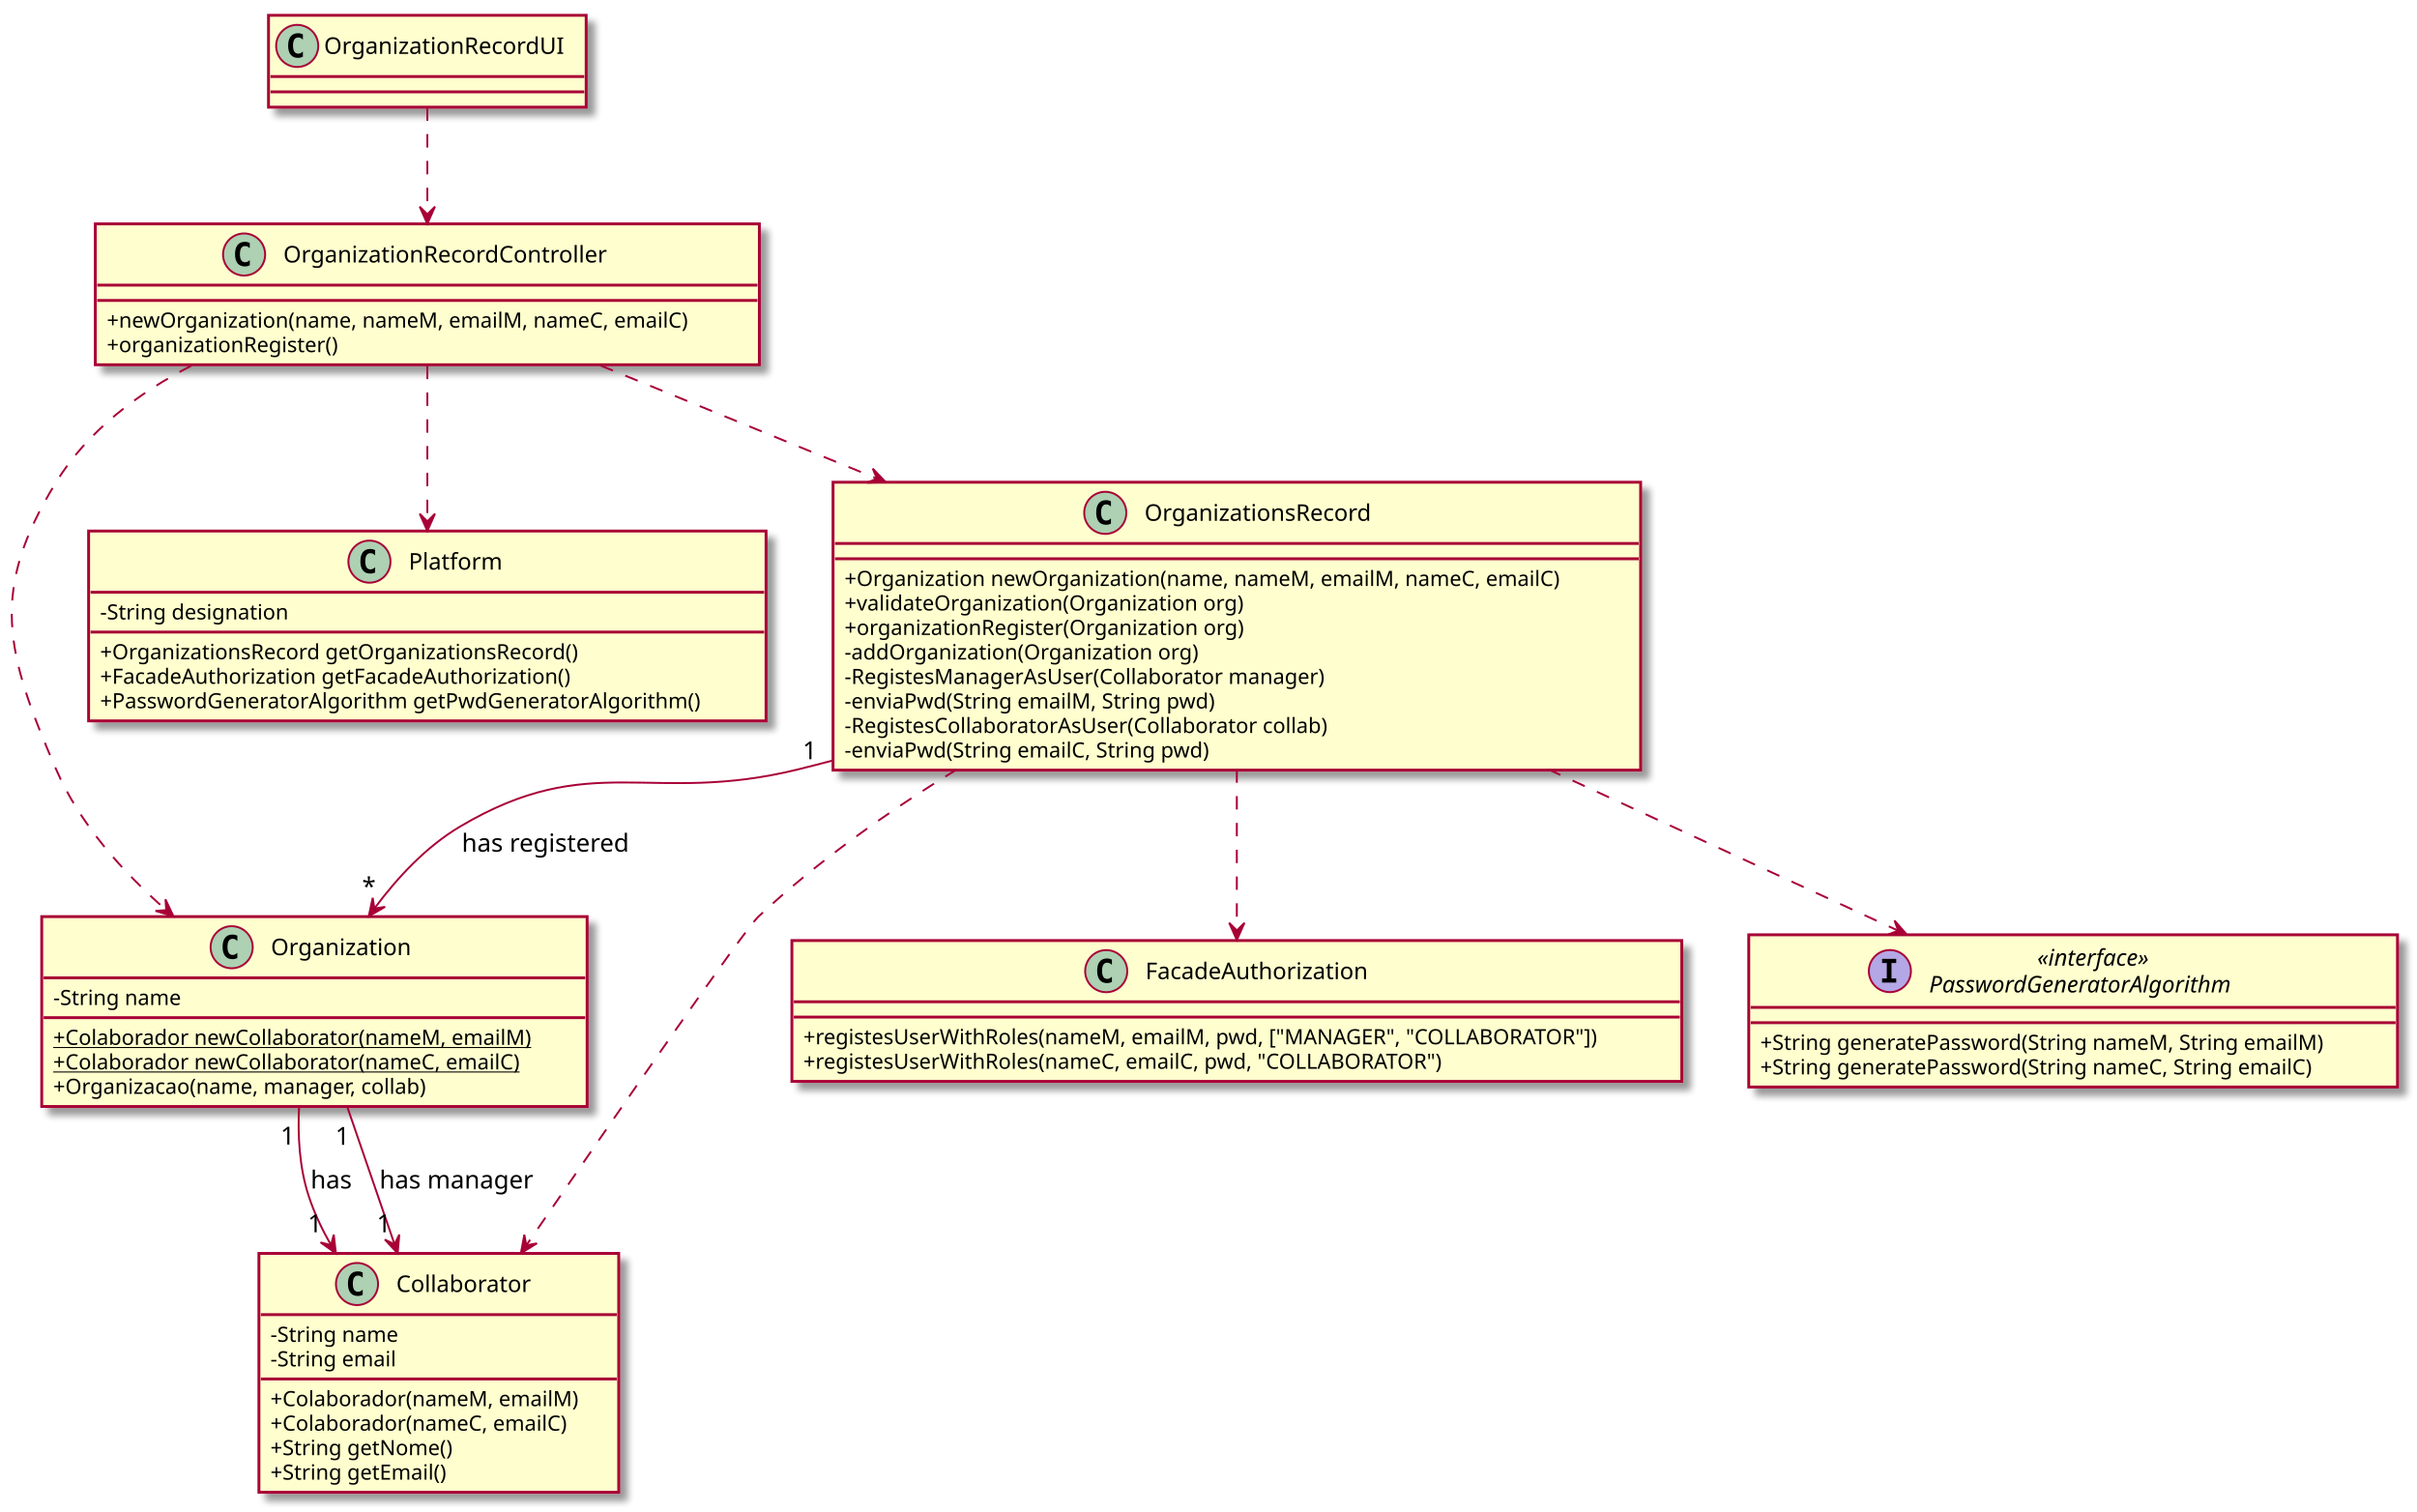
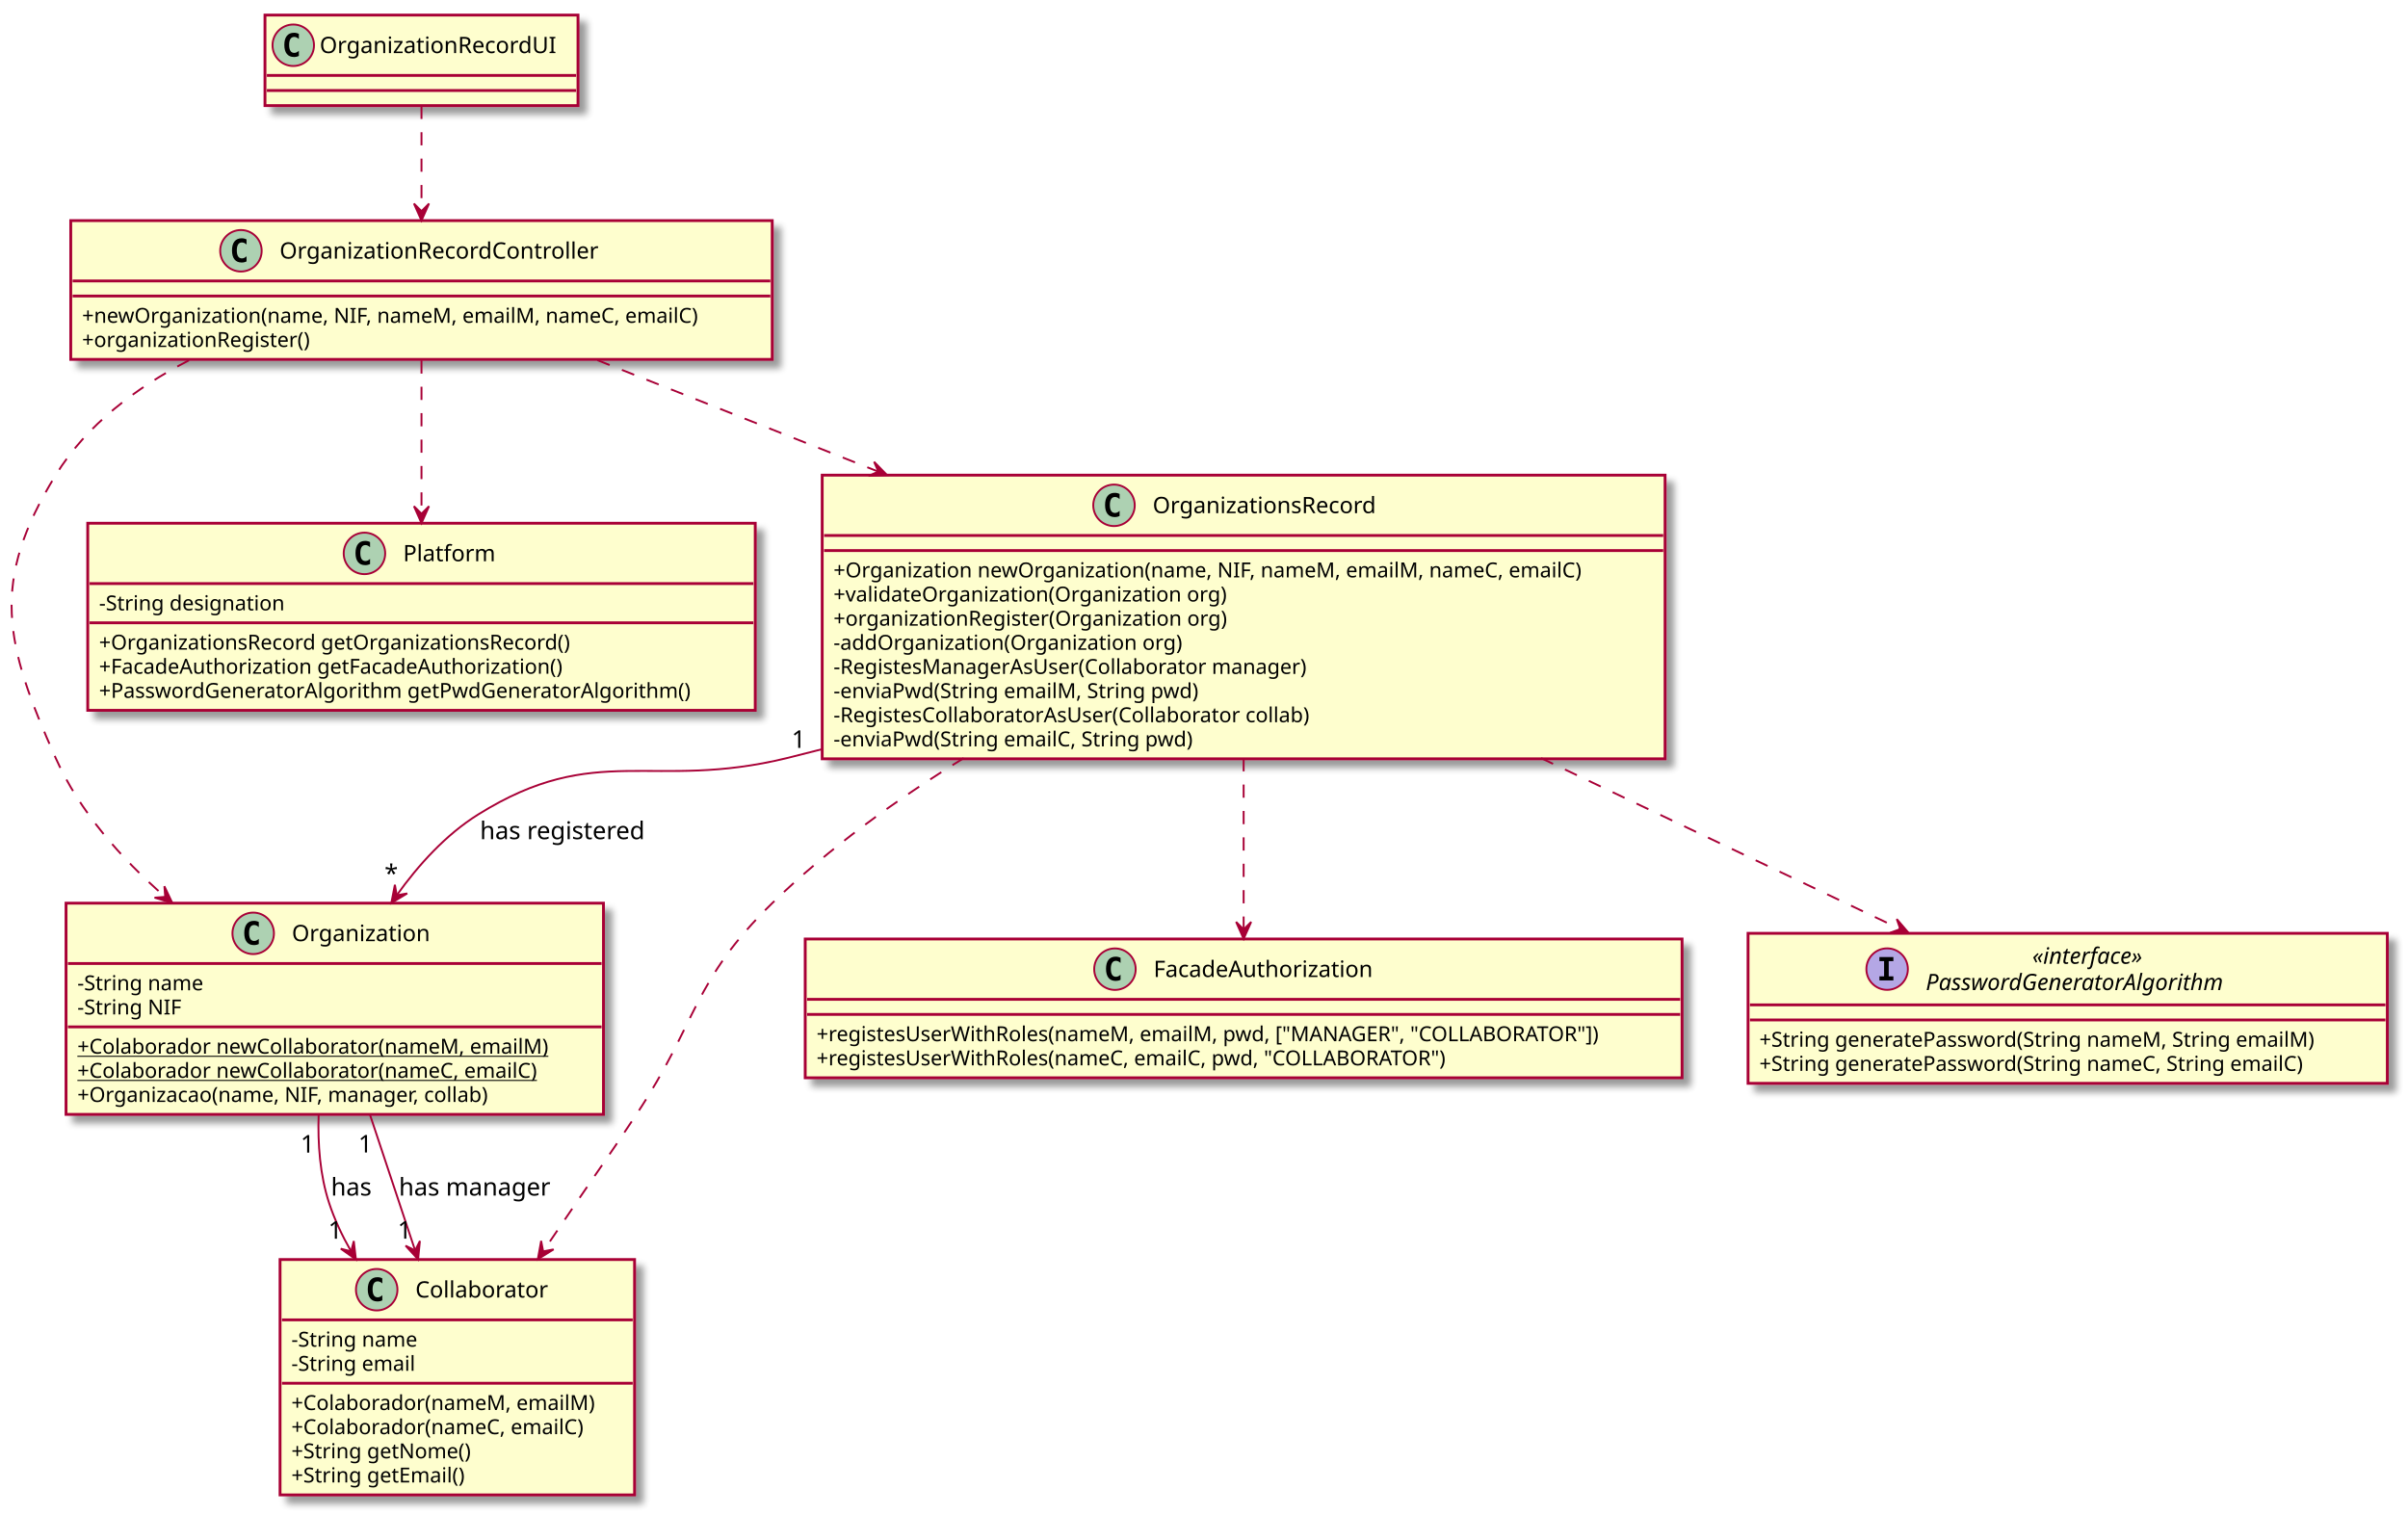
- <svg xmlns="http://www.w3.org/2000/svg" contentScriptType="application/ecmascript" contentStyleType="text/css" height="790px" preserveAspectRatio="none" style="width:1263px;height:790px;" version="1.1" viewBox="0 0 1263 790" width="1263px" zoomAndPan="magnify">
+ <svg xmlns="http://www.w3.org/2000/svg" contentScriptType="application/ecmascript" contentStyleType="text/css" height="803px" preserveAspectRatio="none" style="width:1277px;height:803px;" version="1.1" viewBox="0 0 1277 803" width="1277px" zoomAndPan="magnify">
  <defs>
-     <filter height="300%" id="fsxfqvf7w8lf8" width="300%" x="-1" y="-1">
+     <filter height="300%" id="fdi298h77bm6z" width="300%" x="-1" y="-1">
      <feGaussianBlur result="blurOut" stdDeviation="2.0" />
      <feColorMatrix in="blurOut" result="blurOut2" type="matrix" values="0 0 0 0 0 0 0 0 0 0 0 0 0 0 0 0 0 0 .4 0" />
      <feOffset dx="4.0" dy="4.0" in="blurOut2" result="blurOut3" />
      <feBlend in="SourceGraphic" in2="blurOut3" mode="normal" />
    </filter>
  </defs>
  <g>
-     <rect fill="#FEFECE" filter="url(#fsxfqvf7w8lf8)" height="124.828" id="Collaborator" style="stroke: #A80036; stroke-width: 1.5;" width="188" x="135.304" y="655" />
-     <ellipse cx="186.554" cy="671" fill="#ADD1B2" rx="11" ry="11" style="stroke: #A80036; stroke-width: 1.0;" />
-     <path d="M189.523,676.641 Q188.944,676.938 188.304,677.086 Q187.663,677.234 186.96,677.234 Q184.46,677.234 183.14,675.586 Q181.819,673.938 181.819,670.812 Q181.819,667.688 183.14,666.031 Q184.46,664.375 186.96,664.375 Q187.663,664.375 188.312,664.531 Q188.96,664.688 189.523,664.984 L189.523,667.703 Q188.898,667.125 188.304,666.852 Q187.71,666.578 187.085,666.578 Q185.741,666.578 185.054,667.648 Q184.366,668.719 184.366,670.812 Q184.366,672.906 185.054,673.977 Q185.741,675.047 187.085,675.047 Q187.71,675.047 188.304,674.773 Q188.898,674.5 189.523,673.922 L189.523,676.641 Z " />
-     <text fill="#000000" font-family="sans-serif" font-size="12" lengthAdjust="spacingAndGlyphs" textLength="77" x="207.054" y="675.154">Collaborator</text>
-     <line style="stroke: #A80036; stroke-width: 1.5;" x1="136.304" x2="322.304" y1="687" y2="687" />
-     <text fill="#000000" font-family="sans-serif" font-size="11" lengthAdjust="spacingAndGlyphs" textLength="74" x="141.304" y="701.21">-String name</text>
-     <text fill="#000000" font-family="sans-serif" font-size="11" lengthAdjust="spacingAndGlyphs" textLength="73" x="141.304" y="714.015">-String email</text>
-     <line style="stroke: #A80036; stroke-width: 1.5;" x1="136.304" x2="322.304" y1="720.609" y2="720.609" />
-     <text fill="#000000" font-family="sans-serif" font-size="11" lengthAdjust="spacingAndGlyphs" textLength="176" x="141.304" y="734.82">+Colaborador(nameM, emailM)</text>
-     <text fill="#000000" font-family="sans-serif" font-size="11" lengthAdjust="spacingAndGlyphs" textLength="174" x="141.304" y="747.625">+Colaborador(nameC, emailC)</text>
-     <text fill="#000000" font-family="sans-serif" font-size="11" lengthAdjust="spacingAndGlyphs" textLength="106" x="141.304" y="760.429">+String getNome()</text>
-     <text fill="#000000" font-family="sans-serif" font-size="11" lengthAdjust="spacingAndGlyphs" textLength="104" x="141.304" y="773.234">+String getEmail()</text>
-     <rect fill="#FEFECE" filter="url(#fsxfqvf7w8lf8)" height="99.219" id="Organization" style="stroke: #A80036; stroke-width: 1.5;" width="285" x="21.804" y="479" />
-     <ellipse cx="121.054" cy="495" fill="#ADD1B2" rx="11" ry="11" style="stroke: #A80036; stroke-width: 1.0;" />
-     <path d="M124.023,500.641 Q123.444,500.938 122.804,501.086 Q122.163,501.234 121.46,501.234 Q118.96,501.234 117.64,499.586 Q116.319,497.938 116.319,494.812 Q116.319,491.688 117.64,490.031 Q118.96,488.375 121.46,488.375 Q122.163,488.375 122.812,488.531 Q123.46,488.688 124.023,488.984 L124.023,491.703 Q123.398,491.125 122.804,490.852 Q122.21,490.578 121.585,490.578 Q120.241,490.578 119.554,491.648 Q118.866,492.719 118.866,494.812 Q118.866,496.906 119.554,497.977 Q120.241,499.047 121.585,499.047 Q122.21,499.047 122.804,498.773 Q123.398,498.5 124.023,497.922 L124.023,500.641 Z " />
-     <text fill="#000000" font-family="sans-serif" font-size="12" lengthAdjust="spacingAndGlyphs" textLength="78" x="141.554" y="499.154">Organization</text>
-     <line style="stroke: #A80036; stroke-width: 1.5;" x1="22.804" x2="305.804" y1="511" y2="511" />
-     <text fill="#000000" font-family="sans-serif" font-size="11" lengthAdjust="spacingAndGlyphs" textLength="74" x="27.804" y="525.21">-String name</text>
-     <line style="stroke: #A80036; stroke-width: 1.5;" x1="22.804" x2="305.804" y1="531.805" y2="531.805" />
-     <text fill="#000000" font-family="sans-serif" font-size="11" lengthAdjust="spacingAndGlyphs" text-decoration="underline" textLength="273" x="27.804" y="546.015">+Colaborador newCollaborator(nameM, emailM)</text>
-     <text fill="#000000" font-family="sans-serif" font-size="11" lengthAdjust="spacingAndGlyphs" text-decoration="underline" textLength="271" x="27.804" y="558.82">+Colaborador newCollaborator(nameC, emailC)</text>
-     <text fill="#000000" font-family="sans-serif" font-size="11" lengthAdjust="spacingAndGlyphs" textLength="219" x="27.804" y="571.625">+Organizacao(name, manager, collab)</text>
-     <rect fill="#FEFECE" filter="url(#fsxfqvf7w8lf8)" height="99.219" id="Platform" style="stroke: #A80036; stroke-width: 1.5;" width="354" x="46.304" y="277.5" />
-     <ellipse cx="193.054" cy="293.5" fill="#ADD1B2" rx="11" ry="11" style="stroke: #A80036; stroke-width: 1.0;" />
-     <path d="M196.023,299.141 Q195.444,299.438 194.804,299.586 Q194.163,299.734 193.46,299.734 Q190.96,299.734 189.64,298.086 Q188.319,296.438 188.319,293.312 Q188.319,290.188 189.64,288.531 Q190.96,286.875 193.46,286.875 Q194.163,286.875 194.812,287.031 Q195.46,287.188 196.023,287.484 L196.023,290.203 Q195.398,289.625 194.804,289.352 Q194.21,289.078 193.585,289.078 Q192.241,289.078 191.554,290.148 Q190.866,291.219 190.866,293.312 Q190.866,295.406 191.554,296.477 Q192.241,297.547 193.585,297.547 Q194.21,297.547 194.804,297.273 Q195.398,297 196.023,296.422 L196.023,299.141 Z " />
-     <text fill="#000000" font-family="sans-serif" font-size="12" lengthAdjust="spacingAndGlyphs" textLength="52" x="213.554" y="297.654">Platform</text>
-     <line style="stroke: #A80036; stroke-width: 1.5;" x1="47.304" x2="399.304" y1="309.5" y2="309.5" />
-     <text fill="#000000" font-family="sans-serif" font-size="11" lengthAdjust="spacingAndGlyphs" textLength="108" x="52.304" y="323.71">-String designation</text>
-     <line style="stroke: #A80036; stroke-width: 1.5;" x1="47.304" x2="399.304" y1="330.305" y2="330.305" />
-     <text fill="#000000" font-family="sans-serif" font-size="11" lengthAdjust="spacingAndGlyphs" textLength="273" x="52.304" y="344.515">+OrganizationsRecord getOrganizationsRecord()</text>
-     <text fill="#000000" font-family="sans-serif" font-size="11" lengthAdjust="spacingAndGlyphs" textLength="265" x="52.304" y="357.32">+FacadeAuthorization getFacadeAuthorization()</text>
-     <text fill="#000000" font-family="sans-serif" font-size="11" lengthAdjust="spacingAndGlyphs" textLength="342" x="52.304" y="370.125">+PasswordGeneratorAlgorithm getPwdGeneratorAlgorithm()</text>
-     <rect fill="#FEFECE" filter="url(#fsxfqvf7w8lf8)" height="150.438" id="OrganizationsRecord" style="stroke: #A80036; stroke-width: 1.5;" width="422" x="435.304" y="252" />
-     <ellipse cx="577.554" cy="268" fill="#ADD1B2" rx="11" ry="11" style="stroke: #A80036; stroke-width: 1.0;" />
-     <path d="M580.523,273.641 Q579.944,273.938 579.304,274.086 Q578.663,274.234 577.96,274.234 Q575.46,274.234 574.14,272.586 Q572.819,270.938 572.819,267.812 Q572.819,264.688 574.14,263.031 Q575.46,261.375 577.96,261.375 Q578.663,261.375 579.312,261.531 Q579.96,261.688 580.523,261.984 L580.523,264.703 Q579.898,264.125 579.304,263.852 Q578.71,263.578 578.085,263.578 Q576.741,263.578 576.054,264.648 Q575.366,265.719 575.366,267.812 Q575.366,269.906 576.054,270.977 Q576.741,272.047 578.085,272.047 Q578.71,272.047 579.304,271.773 Q579.898,271.5 580.523,270.922 L580.523,273.641 Z " />
-     <text fill="#000000" font-family="sans-serif" font-size="12" lengthAdjust="spacingAndGlyphs" textLength="129" x="598.054" y="272.154">OrganizationsRecord</text>
-     <line style="stroke: #A80036; stroke-width: 1.5;" x1="436.304" x2="856.304" y1="284" y2="284" />
-     <line style="stroke: #A80036; stroke-width: 1.5;" x1="436.304" x2="856.304" y1="292" y2="292" />
-     <text fill="#000000" font-family="sans-serif" font-size="11" lengthAdjust="spacingAndGlyphs" textLength="410" x="441.304" y="306.21">+Organization newOrganization(name, nameM, emailM, nameC, emailC)</text>
-     <text fill="#000000" font-family="sans-serif" font-size="11" lengthAdjust="spacingAndGlyphs" textLength="226" x="441.304" y="319.015">+validateOrganization(Organization org)</text>
-     <text fill="#000000" font-family="sans-serif" font-size="11" lengthAdjust="spacingAndGlyphs" textLength="227" x="441.304" y="331.82">+organizationRegister(Organization org)</text>
-     <text fill="#000000" font-family="sans-serif" font-size="11" lengthAdjust="spacingAndGlyphs" textLength="198" x="441.304" y="344.625">-addOrganization(Organization org)</text>
-     <text fill="#000000" font-family="sans-serif" font-size="11" lengthAdjust="spacingAndGlyphs" textLength="276" x="441.304" y="357.429">-RegistesManagerAsUser(Collaborator manager)</text>
-     <text fill="#000000" font-family="sans-serif" font-size="11" lengthAdjust="spacingAndGlyphs" textLength="212" x="441.304" y="370.234">-enviaPwd(String emailM, String pwd)</text>
-     <text fill="#000000" font-family="sans-serif" font-size="11" lengthAdjust="spacingAndGlyphs" textLength="279" x="441.304" y="383.039">-RegistesCollaboratorAsUser(Collaborator collab)</text>
-     <text fill="#000000" font-family="sans-serif" font-size="11" lengthAdjust="spacingAndGlyphs" textLength="211" x="441.304" y="395.843">-enviaPwd(String emailC, String pwd)</text>
-     <rect fill="#FEFECE" filter="url(#fsxfqvf7w8lf8)" height="73.609" id="FacadeAuthorization" style="stroke: #A80036; stroke-width: 1.5;" width="465" x="413.804" y="491.5" />
-     <ellipse cx="578.054" cy="507.5" fill="#ADD1B2" rx="11" ry="11" style="stroke: #A80036; stroke-width: 1.0;" />
-     <path d="M581.023,513.141 Q580.444,513.438 579.804,513.586 Q579.163,513.734 578.46,513.734 Q575.96,513.734 574.64,512.086 Q573.319,510.438 573.319,507.312 Q573.319,504.188 574.64,502.531 Q575.96,500.875 578.46,500.875 Q579.163,500.875 579.812,501.031 Q580.46,501.188 581.023,501.484 L581.023,504.203 Q580.398,503.625 579.804,503.352 Q579.21,503.078 578.585,503.078 Q577.241,503.078 576.554,504.148 Q575.866,505.219 575.866,507.312 Q575.866,509.406 576.554,510.477 Q577.241,511.547 578.585,511.547 Q579.21,511.547 579.804,511.273 Q580.398,511 581.023,510.422 L581.023,513.141 Z " />
-     <text fill="#000000" font-family="sans-serif" font-size="12" lengthAdjust="spacingAndGlyphs" textLength="128" x="598.554" y="511.654">FacadeAuthorization</text>
-     <line style="stroke: #A80036; stroke-width: 1.5;" x1="414.804" x2="877.804" y1="523.5" y2="523.5" />
-     <line style="stroke: #A80036; stroke-width: 1.5;" x1="414.804" x2="877.804" y1="531.5" y2="531.5" />
-     <text fill="#000000" font-family="sans-serif" font-size="11" lengthAdjust="spacingAndGlyphs" textLength="453" x="419.804" y="545.71">+registesUserWithRoles(nameM, emailM, pwd, ["MANAGER", "COLLABORATOR"])</text>
-     <text fill="#000000" font-family="sans-serif" font-size="11" lengthAdjust="spacingAndGlyphs" textLength="371" x="419.804" y="558.515">+registesUserWithRoles(nameC, emailC, pwd, "COLLABORATOR")</text>
-     <rect fill="#FEFECE" filter="url(#fsxfqvf7w8lf8)" height="79.547" id="PasswordGeneratorAlgorithm" style="stroke: #A80036; stroke-width: 1.5;" width="339" x="913.804" y="488.5" />
-     <ellipse cx="987.554" cy="507.469" fill="#B4A7E5" rx="11" ry="11" style="stroke: #A80036; stroke-width: 1.0;" />
-     <path d="M983.476,503.234 L983.476,501.078 L990.866,501.078 L990.866,503.234 L988.398,503.234 L988.398,511.312 L990.866,511.312 L990.866,513.469 L983.476,513.469 L983.476,511.312 L985.944,511.312 L985.944,503.234 L983.476,503.234 Z " />
-     <text fill="#000000" font-family="sans-serif" font-size="12" font-style="italic" lengthAdjust="spacingAndGlyphs" textLength="70" x="1064.554" y="504.639">«interface»</text>
-     <text fill="#000000" font-family="sans-serif" font-size="12" font-style="italic" lengthAdjust="spacingAndGlyphs" textLength="183" x="1008.054" y="518.607">PasswordGeneratorAlgorithm</text>
-     <line style="stroke: #A80036; stroke-width: 1.5;" x1="914.804" x2="1251.804" y1="526.438" y2="526.438" />
-     <line style="stroke: #A80036; stroke-width: 1.5;" x1="914.804" x2="1251.804" y1="534.438" y2="534.438" />
-     <text fill="#000000" font-family="sans-serif" font-size="11" lengthAdjust="spacingAndGlyphs" textLength="327" x="919.804" y="548.648">+String generatePassword(String nameM, String emailM)</text>
-     <text fill="#000000" font-family="sans-serif" font-size="11" lengthAdjust="spacingAndGlyphs" textLength="325" x="919.804" y="561.453">+String generatePassword(String nameC, String emailC)</text>
-     <rect fill="#FEFECE" filter="url(#fsxfqvf7w8lf8)" height="73.609" id="OrganizationRecordController" style="stroke: #A80036; stroke-width: 1.5;" width="347" x="49.804" y="117" />
-     <ellipse cx="127.554" cy="133" fill="#ADD1B2" rx="11" ry="11" style="stroke: #A80036; stroke-width: 1.0;" />
-     <path d="M130.523,138.641 Q129.944,138.938 129.304,139.086 Q128.663,139.234 127.96,139.234 Q125.46,139.234 124.14,137.586 Q122.819,135.938 122.819,132.812 Q122.819,129.688 124.14,128.031 Q125.46,126.375 127.96,126.375 Q128.663,126.375 129.312,126.531 Q129.96,126.688 130.523,126.984 L130.523,129.703 Q129.898,129.125 129.304,128.852 Q128.71,128.578 128.085,128.578 Q126.741,128.578 126.054,129.648 Q125.366,130.719 125.366,132.812 Q125.366,134.906 126.054,135.977 Q126.741,137.047 128.085,137.047 Q128.71,137.047 129.304,136.773 Q129.898,136.5 130.523,135.922 L130.523,138.641 Z " />
-     <text fill="#000000" font-family="sans-serif" font-size="12" lengthAdjust="spacingAndGlyphs" textLength="183" x="148.054" y="137.154">OrganizationRecordController</text>
-     <line style="stroke: #A80036; stroke-width: 1.5;" x1="50.804" x2="395.804" y1="149" y2="149" />
-     <line style="stroke: #A80036; stroke-width: 1.5;" x1="50.804" x2="395.804" y1="157" y2="157" />
-     <text fill="#000000" font-family="sans-serif" font-size="11" lengthAdjust="spacingAndGlyphs" textLength="335" x="55.804" y="171.21">+newOrganization(name, nameM, emailM, nameC, emailC)</text>
-     <text fill="#000000" font-family="sans-serif" font-size="11" lengthAdjust="spacingAndGlyphs" textLength="133" x="55.804" y="184.015">+organizationRegister()</text>
-     <rect fill="#FEFECE" filter="url(#fsxfqvf7w8lf8)" height="48" id="OrganizationRecordUI" style="stroke: #A80036; stroke-width: 1.5;" width="166" x="140.304" y="8" />
-     <ellipse cx="155.304" cy="24" fill="#ADD1B2" rx="11" ry="11" style="stroke: #A80036; stroke-width: 1.0;" />
-     <path d="M158.273,29.641 Q157.694,29.938 157.054,30.086 Q156.413,30.234 155.71,30.234 Q153.21,30.234 151.89,28.586 Q150.569,26.938 150.569,23.812 Q150.569,20.688 151.89,19.031 Q153.21,17.375 155.71,17.375 Q156.413,17.375 157.062,17.531 Q157.71,17.688 158.273,17.984 L158.273,20.703 Q157.648,20.125 157.054,19.852 Q156.46,19.578 155.835,19.578 Q154.491,19.578 153.804,20.648 Q153.116,21.719 153.116,23.812 Q153.116,25.906 153.804,26.977 Q154.491,28.047 155.835,28.047 Q156.46,28.047 157.054,27.773 Q157.648,27.5 158.273,26.922 L158.273,29.641 Z " />
-     <text fill="#000000" font-family="sans-serif" font-size="12" lengthAdjust="spacingAndGlyphs" textLength="134" x="169.304" y="28.154">OrganizationRecordUI</text>
-     <line style="stroke: #A80036; stroke-width: 1.5;" x1="141.304" x2="305.304" y1="40" y2="40" />
-     <line style="stroke: #A80036; stroke-width: 1.5;" x1="141.304" x2="305.304" y1="48" y2="48" />
-     <path d="M223.304,56.103 C223.304,71.972 223.304,93.177 223.304,111.793 " fill="none" id="OrganizationRecordUI-&gt;OrganizationRecordController" style="stroke: #A80036; stroke-width: 1.0; stroke-dasharray: 7.0,7.0;" />
-     <polygon fill="#A80036" points="223.304,116.969,227.304,107.969,223.304,111.969,219.304,107.969,223.304,116.969" style="stroke: #A80036; stroke-width: 1.0;" />
-     <path d="M223.304,191.113 C223.304,214.755 223.304,245.799 223.304,272.246 " fill="none" id="OrganizationRecordController-&gt;Platform" style="stroke: #A80036; stroke-width: 1.0; stroke-dasharray: 7.0,7.0;" />
-     <polygon fill="#A80036" points="223.304,277.47,227.304,268.47,223.304,272.47,219.304,268.47,223.304,277.47" style="stroke: #A80036; stroke-width: 1.0;" />
-     <path d="M313.788,191.007 C355.991,208.267 407.882,229.49 458.013,249.992 " fill="none" id="OrganizationRecordController-&gt;OrganizationsRecord" style="stroke: #A80036; stroke-width: 1.0; stroke-dasharray: 7.0,7.0;" />
-     <polygon fill="#A80036" points="462.859,251.974,456.043,244.865,458.231,250.081,453.014,252.269,462.859,251.974" style="stroke: #A80036; stroke-width: 1.0;" />
-     <path d="M99.994,191.099 C72.034,205.526 45.764,225.244 29.304,252 C-5.628,308.782 2.794,340.831 29.304,402 C41.619,430.416 63.808,455.372 86.687,475.443 " fill="none" id="OrganizationRecordController-&gt;Organization" style="stroke: #A80036; stroke-width: 1.0; stroke-dasharray: 7.0,7.0;" />
-     <polygon fill="#A80036" points="90.663,478.878,86.467,469.968,86.879,475.609,81.237,476.022,90.663,478.878" style="stroke: #A80036; stroke-width: 1.0;" />
-     <path d="M435.147,397.421 C429.149,399.014 423.193,400.545 417.304,402 C339.844,421.136 308.911,391.266 240.304,432 C222.723,442.438 207.651,458.593 195.675,474.718 " fill="none" id="OrganizationsRecord-&gt;Organization" style="stroke: #A80036; stroke-width: 1.0;" />
-     <polygon fill="#A80036" points="192.697,478.814,201.225,473.887,195.637,474.77,194.754,469.182,192.697,478.814" style="stroke: #A80036; stroke-width: 1.0;" />
-     <text fill="#000000" font-family="sans-serif" font-size="13" lengthAdjust="spacingAndGlyphs" textLength="92" x="241.304" y="445.067">has registered</text>
-     <text fill="#000000" font-family="sans-serif" font-size="13" lengthAdjust="spacingAndGlyphs" textLength="8" x="419.415" y="396.744">1</text>
-     <text fill="#000000" font-family="sans-serif" font-size="13" lengthAdjust="spacingAndGlyphs" textLength="7" x="189.197" y="467.833">*</text>
-     <path d="M499.916,402.124 C463.932,424.209 426.97,450.253 396.304,479 C388.726,486.104 322.016,582.431 275.243,650.463 " fill="none" id="OrganizationsRecord-&gt;Collaborator" style="stroke: #A80036; stroke-width: 1.0; stroke-dasharray: 7.0,7.0;" />
-     <polygon fill="#A80036" points="272.192,654.902,280.587,649.751,275.024,650.782,273.994,645.22,272.192,654.902" style="stroke: #A80036; stroke-width: 1.0;" />
-     <path d="M646.304,402.031 C646.304,430.445 646.304,461.784 646.304,486.157 " fill="none" id="OrganizationsRecord-&gt;FacadeAuthorization" style="stroke: #A80036; stroke-width: 1.0; stroke-dasharray: 7.0,7.0;" />
-     <polygon fill="#A80036" points="646.304,491.248,650.304,482.248,646.304,486.248,642.304,482.248,646.304,491.248" style="stroke: #A80036; stroke-width: 1.0;" />
-     <path d="M809.026,402.031 C870.742,430.488 938.821,461.879 991.713,486.268 " fill="none" id="OrganizationsRecord-&gt;PasswordGeneratorAlgorithm" style="stroke: #A80036; stroke-width: 1.0; stroke-dasharray: 7.0,7.0;" />
-     <polygon fill="#A80036" points="996.461,488.457,989.962,481.056,991.92,486.363,986.613,488.32,996.461,488.457" style="stroke: #A80036; stroke-width: 1.0;" />
-     <path d="M156.295,578.032 C155.513,593.403 156.445,610.188 161.304,625 C164.16,633.709 168.185,642.274 172.865,650.465 " fill="none" id="Organization-&gt;Collaborator" style="stroke: #A80036; stroke-width: 1.0;" />
-     <polygon fill="#A80036" points="175.53,654.976,174.397,645.192,172.987,650.671,167.509,649.261,175.53,654.976" style="stroke: #A80036; stroke-width: 1.0;" />
-     <text fill="#000000" font-family="sans-serif" font-size="13" lengthAdjust="spacingAndGlyphs" textLength="23" x="162.304" y="621.067">has</text>
-     <text fill="#000000" font-family="sans-serif" font-size="13" lengthAdjust="spacingAndGlyphs" textLength="8" x="146.606" y="598.113">1</text>
-     <text fill="#000000" font-family="sans-serif" font-size="13" lengthAdjust="spacingAndGlyphs" textLength="8" x="160.85" y="643.964">1</text>
-     <path d="M181.382,578.158 C188.932,600.111 197.927,626.267 206.075,649.956 " fill="none" id="Organization-&gt;Collaborator-1" style="stroke: #A80036; stroke-width: 1.0;" />
-     <polygon fill="#A80036" points="207.799,654.972,208.655,645.16,206.173,650.244,201.09,647.762,207.799,654.972" style="stroke: #A80036; stroke-width: 1.0;" />
-     <text fill="#000000" font-family="sans-serif" font-size="13" lengthAdjust="spacingAndGlyphs" textLength="85" x="198.304" y="621.067">has manager</text>
-     <text fill="#000000" font-family="sans-serif" font-size="13" lengthAdjust="spacingAndGlyphs" textLength="8" x="175.221" y="598.256">1</text>
-     <text fill="#000000" font-family="sans-serif" font-size="13" lengthAdjust="spacingAndGlyphs" textLength="8" x="196.85" y="643.959">1</text>
+     <rect fill="#FEFECE" filter="url(#fdi298h77bm6z)" height="124.828" id="Collaborator" style="stroke: #A80036; stroke-width: 1.5;" width="188" x="148.522" y="668" />
+     <ellipse cx="199.772" cy="684" fill="#ADD1B2" rx="11" ry="11" style="stroke: #A80036; stroke-width: 1.0;" />
+     <path d="M202.741,689.641 Q202.163,689.938 201.522,690.086 Q200.882,690.234 200.179,690.234 Q197.679,690.234 196.358,688.586 Q195.038,686.938 195.038,683.812 Q195.038,680.688 196.358,679.031 Q197.679,677.375 200.179,677.375 Q200.882,677.375 201.53,677.531 Q202.179,677.688 202.741,677.984 L202.741,680.703 Q202.116,680.125 201.522,679.852 Q200.929,679.578 200.304,679.578 Q198.96,679.578 198.272,680.648 Q197.585,681.719 197.585,683.812 Q197.585,685.906 198.272,686.977 Q198.96,688.047 200.304,688.047 Q200.929,688.047 201.522,687.773 Q202.116,687.5 202.741,686.922 L202.741,689.641 Z " />
+     <text fill="#000000" font-family="sans-serif" font-size="12" lengthAdjust="spacingAndGlyphs" textLength="77" x="220.272" y="688.154">Collaborator</text>
+     <line style="stroke: #A80036; stroke-width: 1.5;" x1="149.522" x2="335.522" y1="700" y2="700" />
+     <text fill="#000000" font-family="sans-serif" font-size="11" lengthAdjust="spacingAndGlyphs" textLength="74" x="154.522" y="714.21">-String name</text>
+     <text fill="#000000" font-family="sans-serif" font-size="11" lengthAdjust="spacingAndGlyphs" textLength="73" x="154.522" y="727.015">-String email</text>
+     <line style="stroke: #A80036; stroke-width: 1.5;" x1="149.522" x2="335.522" y1="733.609" y2="733.609" />
+     <text fill="#000000" font-family="sans-serif" font-size="11" lengthAdjust="spacingAndGlyphs" textLength="176" x="154.522" y="747.82">+Colaborador(nameM, emailM)</text>
+     <text fill="#000000" font-family="sans-serif" font-size="11" lengthAdjust="spacingAndGlyphs" textLength="174" x="154.522" y="760.625">+Colaborador(nameC, emailC)</text>
+     <text fill="#000000" font-family="sans-serif" font-size="11" lengthAdjust="spacingAndGlyphs" textLength="106" x="154.522" y="773.429">+String getNome()</text>
+     <text fill="#000000" font-family="sans-serif" font-size="11" lengthAdjust="spacingAndGlyphs" textLength="104" x="154.522" y="786.234">+String getEmail()</text>
+     <rect fill="#FEFECE" filter="url(#fdi298h77bm6z)" height="112.023" id="Organization" style="stroke: #A80036; stroke-width: 1.5;" width="285" x="35.022" y="479" />
+     <ellipse cx="134.272" cy="495" fill="#ADD1B2" rx="11" ry="11" style="stroke: #A80036; stroke-width: 1.0;" />
+     <path d="M137.241,500.641 Q136.663,500.938 136.022,501.086 Q135.382,501.234 134.679,501.234 Q132.179,501.234 130.858,499.586 Q129.538,497.938 129.538,494.812 Q129.538,491.688 130.858,490.031 Q132.179,488.375 134.679,488.375 Q135.382,488.375 136.03,488.531 Q136.679,488.688 137.241,488.984 L137.241,491.703 Q136.616,491.125 136.022,490.852 Q135.429,490.578 134.804,490.578 Q133.46,490.578 132.772,491.648 Q132.085,492.719 132.085,494.812 Q132.085,496.906 132.772,497.977 Q133.46,499.047 134.804,499.047 Q135.429,499.047 136.022,498.773 Q136.616,498.5 137.241,497.922 L137.241,500.641 Z " />
+     <text fill="#000000" font-family="sans-serif" font-size="12" lengthAdjust="spacingAndGlyphs" textLength="78" x="154.772" y="499.154">Organization</text>
+     <line style="stroke: #A80036; stroke-width: 1.5;" x1="36.022" x2="319.022" y1="511" y2="511" />
+     <text fill="#000000" font-family="sans-serif" font-size="11" lengthAdjust="spacingAndGlyphs" textLength="74" x="41.022" y="525.21">-String name</text>
+     <text fill="#000000" font-family="sans-serif" font-size="11" lengthAdjust="spacingAndGlyphs" textLength="59" x="41.022" y="538.015">-String NIF</text>
+     <line style="stroke: #A80036; stroke-width: 1.5;" x1="36.022" x2="319.022" y1="544.609" y2="544.609" />
+     <text fill="#000000" font-family="sans-serif" font-size="11" lengthAdjust="spacingAndGlyphs" text-decoration="underline" textLength="273" x="41.022" y="558.82">+Colaborador newCollaborator(nameM, emailM)</text>
+     <text fill="#000000" font-family="sans-serif" font-size="11" lengthAdjust="spacingAndGlyphs" text-decoration="underline" textLength="271" x="41.022" y="571.625">+Colaborador newCollaborator(nameC, emailC)</text>
+     <text fill="#000000" font-family="sans-serif" font-size="11" lengthAdjust="spacingAndGlyphs" textLength="244" x="41.022" y="584.429">+Organizacao(name, NIF, manager, collab)</text>
+     <rect fill="#FEFECE" filter="url(#fdi298h77bm6z)" height="99.219" id="Platform" style="stroke: #A80036; stroke-width: 1.5;" width="354" x="46.522" y="277.5" />
+     <ellipse cx="193.272" cy="293.5" fill="#ADD1B2" rx="11" ry="11" style="stroke: #A80036; stroke-width: 1.0;" />
+     <path d="M196.241,299.141 Q195.663,299.438 195.022,299.586 Q194.382,299.734 193.679,299.734 Q191.179,299.734 189.858,298.086 Q188.538,296.438 188.538,293.312 Q188.538,290.188 189.858,288.531 Q191.179,286.875 193.679,286.875 Q194.382,286.875 195.03,287.031 Q195.679,287.188 196.241,287.484 L196.241,290.203 Q195.616,289.625 195.022,289.352 Q194.429,289.078 193.804,289.078 Q192.46,289.078 191.772,290.148 Q191.085,291.219 191.085,293.312 Q191.085,295.406 191.772,296.477 Q192.46,297.547 193.804,297.547 Q194.429,297.547 195.022,297.273 Q195.616,297 196.241,296.422 L196.241,299.141 Z " />
+     <text fill="#000000" font-family="sans-serif" font-size="12" lengthAdjust="spacingAndGlyphs" textLength="52" x="213.772" y="297.654">Platform</text>
+     <line style="stroke: #A80036; stroke-width: 1.5;" x1="47.522" x2="399.522" y1="309.5" y2="309.5" />
+     <text fill="#000000" font-family="sans-serif" font-size="11" lengthAdjust="spacingAndGlyphs" textLength="108" x="52.522" y="323.71">-String designation</text>
+     <line style="stroke: #A80036; stroke-width: 1.5;" x1="47.522" x2="399.522" y1="330.305" y2="330.305" />
+     <text fill="#000000" font-family="sans-serif" font-size="11" lengthAdjust="spacingAndGlyphs" textLength="273" x="52.522" y="344.515">+OrganizationsRecord getOrganizationsRecord()</text>
+     <text fill="#000000" font-family="sans-serif" font-size="11" lengthAdjust="spacingAndGlyphs" textLength="265" x="52.522" y="357.32">+FacadeAuthorization getFacadeAuthorization()</text>
+     <text fill="#000000" font-family="sans-serif" font-size="11" lengthAdjust="spacingAndGlyphs" textLength="342" x="52.522" y="370.125">+PasswordGeneratorAlgorithm getPwdGeneratorAlgorithm()</text>
+     <rect fill="#FEFECE" filter="url(#fdi298h77bm6z)" height="150.438" id="OrganizationsRecord" style="stroke: #A80036; stroke-width: 1.5;" width="447" x="436.022" y="252" />
+     <ellipse cx="590.772" cy="268" fill="#ADD1B2" rx="11" ry="11" style="stroke: #A80036; stroke-width: 1.0;" />
+     <path d="M593.741,273.641 Q593.163,273.938 592.522,274.086 Q591.882,274.234 591.179,274.234 Q588.679,274.234 587.358,272.586 Q586.038,270.938 586.038,267.812 Q586.038,264.688 587.358,263.031 Q588.679,261.375 591.179,261.375 Q591.882,261.375 592.53,261.531 Q593.179,261.688 593.741,261.984 L593.741,264.703 Q593.116,264.125 592.522,263.852 Q591.929,263.578 591.304,263.578 Q589.96,263.578 589.272,264.648 Q588.585,265.719 588.585,267.812 Q588.585,269.906 589.272,270.977 Q589.96,272.047 591.304,272.047 Q591.929,272.047 592.522,271.773 Q593.116,271.5 593.741,270.922 L593.741,273.641 Z " />
+     <text fill="#000000" font-family="sans-serif" font-size="12" lengthAdjust="spacingAndGlyphs" textLength="129" x="611.272" y="272.154">OrganizationsRecord</text>
+     <line style="stroke: #A80036; stroke-width: 1.5;" x1="437.022" x2="882.022" y1="284" y2="284" />
+     <line style="stroke: #A80036; stroke-width: 1.5;" x1="437.022" x2="882.022" y1="292" y2="292" />
+     <text fill="#000000" font-family="sans-serif" font-size="11" lengthAdjust="spacingAndGlyphs" textLength="435" x="442.022" y="306.21">+Organization newOrganization(name, NIF, nameM, emailM, nameC, emailC)</text>
+     <text fill="#000000" font-family="sans-serif" font-size="11" lengthAdjust="spacingAndGlyphs" textLength="226" x="442.022" y="319.015">+validateOrganization(Organization org)</text>
+     <text fill="#000000" font-family="sans-serif" font-size="11" lengthAdjust="spacingAndGlyphs" textLength="227" x="442.022" y="331.82">+organizationRegister(Organization org)</text>
+     <text fill="#000000" font-family="sans-serif" font-size="11" lengthAdjust="spacingAndGlyphs" textLength="198" x="442.022" y="344.625">-addOrganization(Organization org)</text>
+     <text fill="#000000" font-family="sans-serif" font-size="11" lengthAdjust="spacingAndGlyphs" textLength="276" x="442.022" y="357.429">-RegistesManagerAsUser(Collaborator manager)</text>
+     <text fill="#000000" font-family="sans-serif" font-size="11" lengthAdjust="spacingAndGlyphs" textLength="212" x="442.022" y="370.234">-enviaPwd(String emailM, String pwd)</text>
+     <text fill="#000000" font-family="sans-serif" font-size="11" lengthAdjust="spacingAndGlyphs" textLength="279" x="442.022" y="383.039">-RegistesCollaboratorAsUser(Collaborator collab)</text>
+     <text fill="#000000" font-family="sans-serif" font-size="11" lengthAdjust="spacingAndGlyphs" textLength="211" x="442.022" y="395.843">-enviaPwd(String emailC, String pwd)</text>
+     <rect fill="#FEFECE" filter="url(#fdi298h77bm6z)" height="73.609" id="FacadeAuthorization" style="stroke: #A80036; stroke-width: 1.5;" width="465" x="427.022" y="498" />
+     <ellipse cx="591.272" cy="514" fill="#ADD1B2" rx="11" ry="11" style="stroke: #A80036; stroke-width: 1.0;" />
+     <path d="M594.241,519.641 Q593.663,519.938 593.022,520.086 Q592.382,520.234 591.679,520.234 Q589.179,520.234 587.858,518.586 Q586.538,516.938 586.538,513.812 Q586.538,510.688 587.858,509.031 Q589.179,507.375 591.679,507.375 Q592.382,507.375 593.03,507.531 Q593.679,507.688 594.241,507.984 L594.241,510.703 Q593.616,510.125 593.022,509.852 Q592.429,509.578 591.804,509.578 Q590.46,509.578 589.772,510.648 Q589.085,511.719 589.085,513.812 Q589.085,515.906 589.772,516.977 Q590.46,518.047 591.804,518.047 Q592.429,518.047 593.022,517.773 Q593.616,517.5 594.241,516.922 L594.241,519.641 Z " />
+     <text fill="#000000" font-family="sans-serif" font-size="12" lengthAdjust="spacingAndGlyphs" textLength="128" x="611.772" y="518.154">FacadeAuthorization</text>
+     <line style="stroke: #A80036; stroke-width: 1.5;" x1="428.022" x2="891.022" y1="530" y2="530" />
+     <line style="stroke: #A80036; stroke-width: 1.5;" x1="428.022" x2="891.022" y1="538" y2="538" />
+     <text fill="#000000" font-family="sans-serif" font-size="11" lengthAdjust="spacingAndGlyphs" textLength="453" x="433.022" y="552.21">+registesUserWithRoles(nameM, emailM, pwd, ["MANAGER", "COLLABORATOR"])</text>
+     <text fill="#000000" font-family="sans-serif" font-size="11" lengthAdjust="spacingAndGlyphs" textLength="371" x="433.022" y="565.015">+registesUserWithRoles(nameC, emailC, pwd, "COLLABORATOR")</text>
+     <rect fill="#FEFECE" filter="url(#fdi298h77bm6z)" height="79.547" id="PasswordGeneratorAlgorithm" style="stroke: #A80036; stroke-width: 1.5;" width="339" x="927.022" y="495" />
+     <ellipse cx="1000.772" cy="513.969" fill="#B4A7E5" rx="11" ry="11" style="stroke: #A80036; stroke-width: 1.0;" />
+     <path d="M996.694,509.734 L996.694,507.578 L1004.085,507.578 L1004.085,509.734 L1001.616,509.734 L1001.616,517.812 L1004.085,517.812 L1004.085,519.969 L996.694,519.969 L996.694,517.812 L999.163,517.812 L999.163,509.734 L996.694,509.734 Z " />
+     <text fill="#000000" font-family="sans-serif" font-size="12" font-style="italic" lengthAdjust="spacingAndGlyphs" textLength="70" x="1077.772" y="511.139">«interface»</text>
+     <text fill="#000000" font-family="sans-serif" font-size="12" font-style="italic" lengthAdjust="spacingAndGlyphs" textLength="183" x="1021.272" y="525.107">PasswordGeneratorAlgorithm</text>
+     <line style="stroke: #A80036; stroke-width: 1.5;" x1="928.022" x2="1265.022" y1="532.938" y2="532.938" />
+     <line style="stroke: #A80036; stroke-width: 1.5;" x1="928.022" x2="1265.022" y1="540.938" y2="540.938" />
+     <text fill="#000000" font-family="sans-serif" font-size="11" lengthAdjust="spacingAndGlyphs" textLength="327" x="933.022" y="555.148">+String generatePassword(String nameM, String emailM)</text>
+     <text fill="#000000" font-family="sans-serif" font-size="11" lengthAdjust="spacingAndGlyphs" textLength="325" x="933.022" y="567.953">+String generatePassword(String nameC, String emailC)</text>
+     <rect fill="#FEFECE" filter="url(#fdi298h77bm6z)" height="73.609" id="OrganizationRecordController" style="stroke: #A80036; stroke-width: 1.5;" width="372" x="37.522" y="117" />
+     <ellipse cx="127.772" cy="133" fill="#ADD1B2" rx="11" ry="11" style="stroke: #A80036; stroke-width: 1.0;" />
+     <path d="M130.741,138.641 Q130.163,138.938 129.522,139.086 Q128.882,139.234 128.179,139.234 Q125.679,139.234 124.358,137.586 Q123.038,135.938 123.038,132.812 Q123.038,129.688 124.358,128.031 Q125.679,126.375 128.179,126.375 Q128.882,126.375 129.53,126.531 Q130.179,126.688 130.741,126.984 L130.741,129.703 Q130.116,129.125 129.522,128.852 Q128.929,128.578 128.304,128.578 Q126.96,128.578 126.272,129.648 Q125.585,130.719 125.585,132.812 Q125.585,134.906 126.272,135.977 Q126.96,137.047 128.304,137.047 Q128.929,137.047 129.522,136.773 Q130.116,136.5 130.741,135.922 L130.741,138.641 Z " />
+     <text fill="#000000" font-family="sans-serif" font-size="12" lengthAdjust="spacingAndGlyphs" textLength="183" x="148.272" y="137.154">OrganizationRecordController</text>
+     <line style="stroke: #A80036; stroke-width: 1.5;" x1="38.522" x2="408.522" y1="149" y2="149" />
+     <line style="stroke: #A80036; stroke-width: 1.5;" x1="38.522" x2="408.522" y1="157" y2="157" />
+     <text fill="#000000" font-family="sans-serif" font-size="11" lengthAdjust="spacingAndGlyphs" textLength="360" x="43.522" y="171.21">+newOrganization(name, NIF, nameM, emailM, nameC, emailC)</text>
+     <text fill="#000000" font-family="sans-serif" font-size="11" lengthAdjust="spacingAndGlyphs" textLength="133" x="43.522" y="184.015">+organizationRegister()</text>
+     <rect fill="#FEFECE" filter="url(#fdi298h77bm6z)" height="48" id="OrganizationRecordUI" style="stroke: #A80036; stroke-width: 1.5;" width="166" x="140.522" y="8" />
+     <ellipse cx="155.522" cy="24" fill="#ADD1B2" rx="11" ry="11" style="stroke: #A80036; stroke-width: 1.0;" />
+     <path d="M158.491,29.641 Q157.913,29.938 157.272,30.086 Q156.632,30.234 155.929,30.234 Q153.429,30.234 152.108,28.586 Q150.788,26.938 150.788,23.812 Q150.788,20.688 152.108,19.031 Q153.429,17.375 155.929,17.375 Q156.632,17.375 157.28,17.531 Q157.929,17.688 158.491,17.984 L158.491,20.703 Q157.866,20.125 157.272,19.852 Q156.679,19.578 156.054,19.578 Q154.71,19.578 154.022,20.648 Q153.335,21.719 153.335,23.812 Q153.335,25.906 154.022,26.977 Q154.71,28.047 156.054,28.047 Q156.679,28.047 157.272,27.773 Q157.866,27.5 158.491,26.922 L158.491,29.641 Z " />
+     <text fill="#000000" font-family="sans-serif" font-size="12" lengthAdjust="spacingAndGlyphs" textLength="134" x="169.522" y="28.154">OrganizationRecordUI</text>
+     <line style="stroke: #A80036; stroke-width: 1.5;" x1="141.522" x2="305.522" y1="40" y2="40" />
+     <line style="stroke: #A80036; stroke-width: 1.5;" x1="141.522" x2="305.522" y1="48" y2="48" />
+     <path d="M223.522,56.103 C223.522,71.972 223.522,93.177 223.522,111.793 " fill="none" id="OrganizationRecordUI-&gt;OrganizationRecordController" style="stroke: #A80036; stroke-width: 1.0; stroke-dasharray: 7.0,7.0;" />
+     <polygon fill="#A80036" points="223.522,116.969,227.522,107.969,223.522,111.969,219.522,107.969,223.522,116.969" style="stroke: #A80036; stroke-width: 1.0;" />
+     <path d="M223.522,191.113 C223.522,214.755 223.522,245.799 223.522,272.246 " fill="none" id="OrganizationRecordController-&gt;Platform" style="stroke: #A80036; stroke-width: 1.0; stroke-dasharray: 7.0,7.0;" />
+     <polygon fill="#A80036" points="223.522,277.47,227.522,268.47,223.522,272.47,219.522,268.47,223.522,277.47" style="stroke: #A80036; stroke-width: 1.0;" />
+     <path d="M316.788,191.007 C360.375,208.302 413.989,229.575 465.758,250.116 " fill="none" id="OrganizationRecordController-&gt;OrganizationsRecord" style="stroke: #A80036; stroke-width: 1.0; stroke-dasharray: 7.0,7.0;" />
+     <polygon fill="#A80036" points="470.44,251.974,463.549,244.937,465.792,250.13,460.599,252.373,470.44,251.974" style="stroke: #A80036; stroke-width: 1.0;" />
+     <path d="M100.213,191.099 C72.253,205.526 45.982,225.244 29.522,252 C-5.41,308.782 2.377,341.11 29.522,402 C42.154,430.335 64.137,455.157 87.355,475.444 " fill="none" id="OrganizationRecordController-&gt;Organization" style="stroke: #A80036; stroke-width: 1.0; stroke-dasharray: 7.0,7.0;" />
+     <polygon fill="#A80036" points="91.395,478.919,87.18,470.018,87.604,475.659,81.963,476.083,91.395,478.919" style="stroke: #A80036; stroke-width: 1.0;" />
+     <path d="M435.973,397.331 C429.769,398.945 423.61,400.506 417.522,402 C345.561,419.666 316.38,392.764 253.522,432 C236.491,442.631 222.015,458.586 210.412,474.784 " fill="none" id="OrganizationsRecord-&gt;Organization" style="stroke: #A80036; stroke-width: 1.0;" />
+     <polygon fill="#A80036" points="207.525,478.904,215.966,473.83,210.395,474.81,209.415,469.238,207.525,478.904" style="stroke: #A80036; stroke-width: 1.0;" />
+     <text fill="#000000" font-family="sans-serif" font-size="13" lengthAdjust="spacingAndGlyphs" textLength="92" x="254.522" y="445.067">has registered</text>
+     <text fill="#000000" font-family="sans-serif" font-size="13" lengthAdjust="spacingAndGlyphs" textLength="8" x="419.796" y="396.65">1</text>
+     <text fill="#000000" font-family="sans-serif" font-size="13" lengthAdjust="spacingAndGlyphs" textLength="7" x="203.92" y="467.83">*</text>
+     <path d="M511.041,402.102 C475.486,424.031 439.251,450.007 409.522,479 C367.158,520.316 370.177,541.649 337.522,591 C323.577,612.075 319.746,617.112 305.522,638 C299.883,646.281 293.96,654.979 288.096,663.589 " fill="none" id="OrganizationsRecord-&gt;Collaborator" style="stroke: #A80036; stroke-width: 1.0; stroke-dasharray: 7.0,7.0;" />
+     <polygon fill="#A80036" points="285.223,667.807,293.596,662.62,288.038,663.674,286.983,658.117,285.223,667.807" style="stroke: #A80036; stroke-width: 1.0;" />
+     <path d="M659.522,402.093 C659.522,432.639 659.522,466.799 659.522,492.838 " fill="none" id="OrganizationsRecord-&gt;FacadeAuthorization" style="stroke: #A80036; stroke-width: 1.0; stroke-dasharray: 7.0,7.0;" />
+     <polygon fill="#A80036" points="659.522,497.934,663.522,488.934,659.522,492.934,655.522,488.934,659.522,497.934" style="stroke: #A80036; stroke-width: 1.0;" />
+     <path d="M817.289,402.093 C881.375,432.596 953.032,466.703 1007.71,492.728 " fill="none" id="OrganizationsRecord-&gt;PasswordGeneratorAlgorithm" style="stroke: #A80036; stroke-width: 1.0; stroke-dasharray: 7.0,7.0;" />
+     <polygon fill="#A80036" points="1012.28,494.903,1005.873,487.423,1007.766,492.754,1002.435,494.647,1012.28,494.903" style="stroke: #A80036; stroke-width: 1.0;" />
+     <path d="M168.984,591.063 C168.464,606.579 169.671,623.211 174.522,638 C177.379,646.709 181.403,655.274 186.084,663.465 " fill="none" id="Organization-&gt;Collaborator" style="stroke: #A80036; stroke-width: 1.0;" />
+     <polygon fill="#A80036" points="188.749,667.976,187.615,658.192,186.206,663.671,180.727,662.261,188.749,667.976" style="stroke: #A80036; stroke-width: 1.0;" />
+     <text fill="#000000" font-family="sans-serif" font-size="13" lengthAdjust="spacingAndGlyphs" textLength="23" x="175.522" y="634.067">has</text>
+     <text fill="#000000" font-family="sans-serif" font-size="13" lengthAdjust="spacingAndGlyphs" textLength="8" x="159.378" y="611.281">1</text>
+     <text fill="#000000" font-family="sans-serif" font-size="13" lengthAdjust="spacingAndGlyphs" textLength="8" x="174.068" y="656.964">1</text>
+     <path d="M196.149,591.023 C203.609,613.46 212.269,639.508 220.072,662.977 " fill="none" id="Organization-&gt;Collaborator-1" style="stroke: #A80036; stroke-width: 1.0;" />
+     <polygon fill="#A80036" points="221.724,667.944,222.68,658.142,220.146,663.2,215.088,660.666,221.724,667.944" style="stroke: #A80036; stroke-width: 1.0;" />
+     <text fill="#000000" font-family="sans-serif" font-size="13" lengthAdjust="spacingAndGlyphs" textLength="85" x="211.522" y="634.067">has manager</text>
+     <text fill="#000000" font-family="sans-serif" font-size="13" lengthAdjust="spacingAndGlyphs" textLength="8" x="190.023" y="611.235">1</text>
+     <text fill="#000000" font-family="sans-serif" font-size="13" lengthAdjust="spacingAndGlyphs" textLength="8" x="210.856" y="656.928">1</text>
  </g>
</svg>
